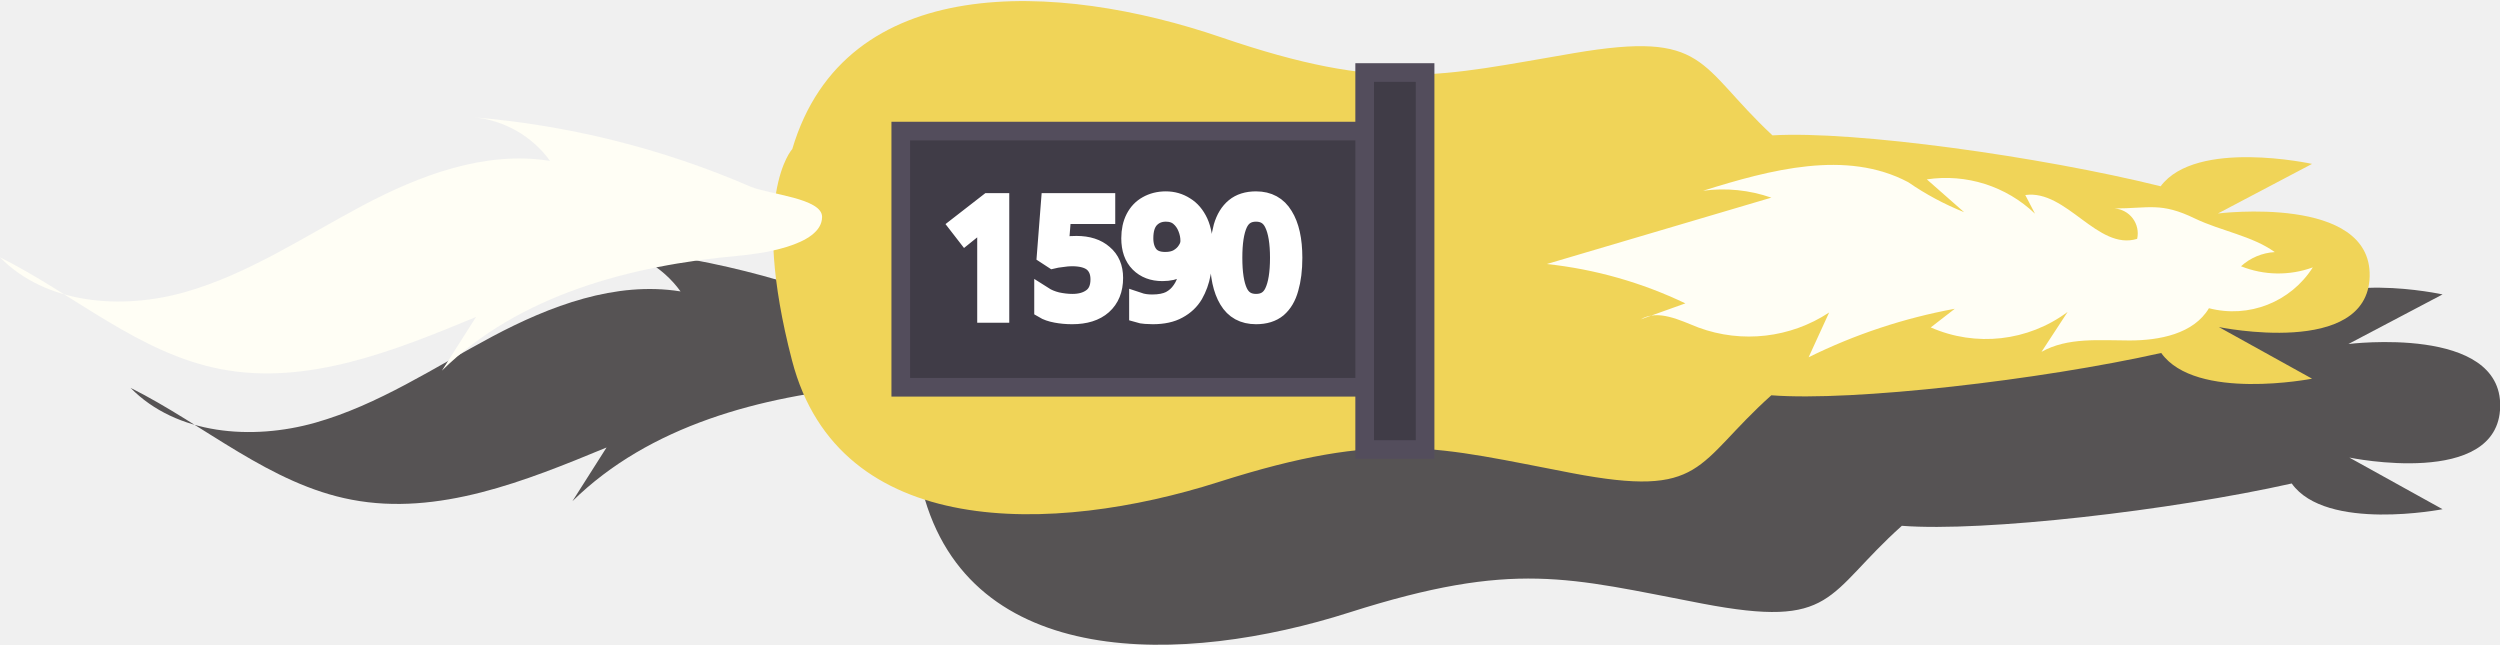
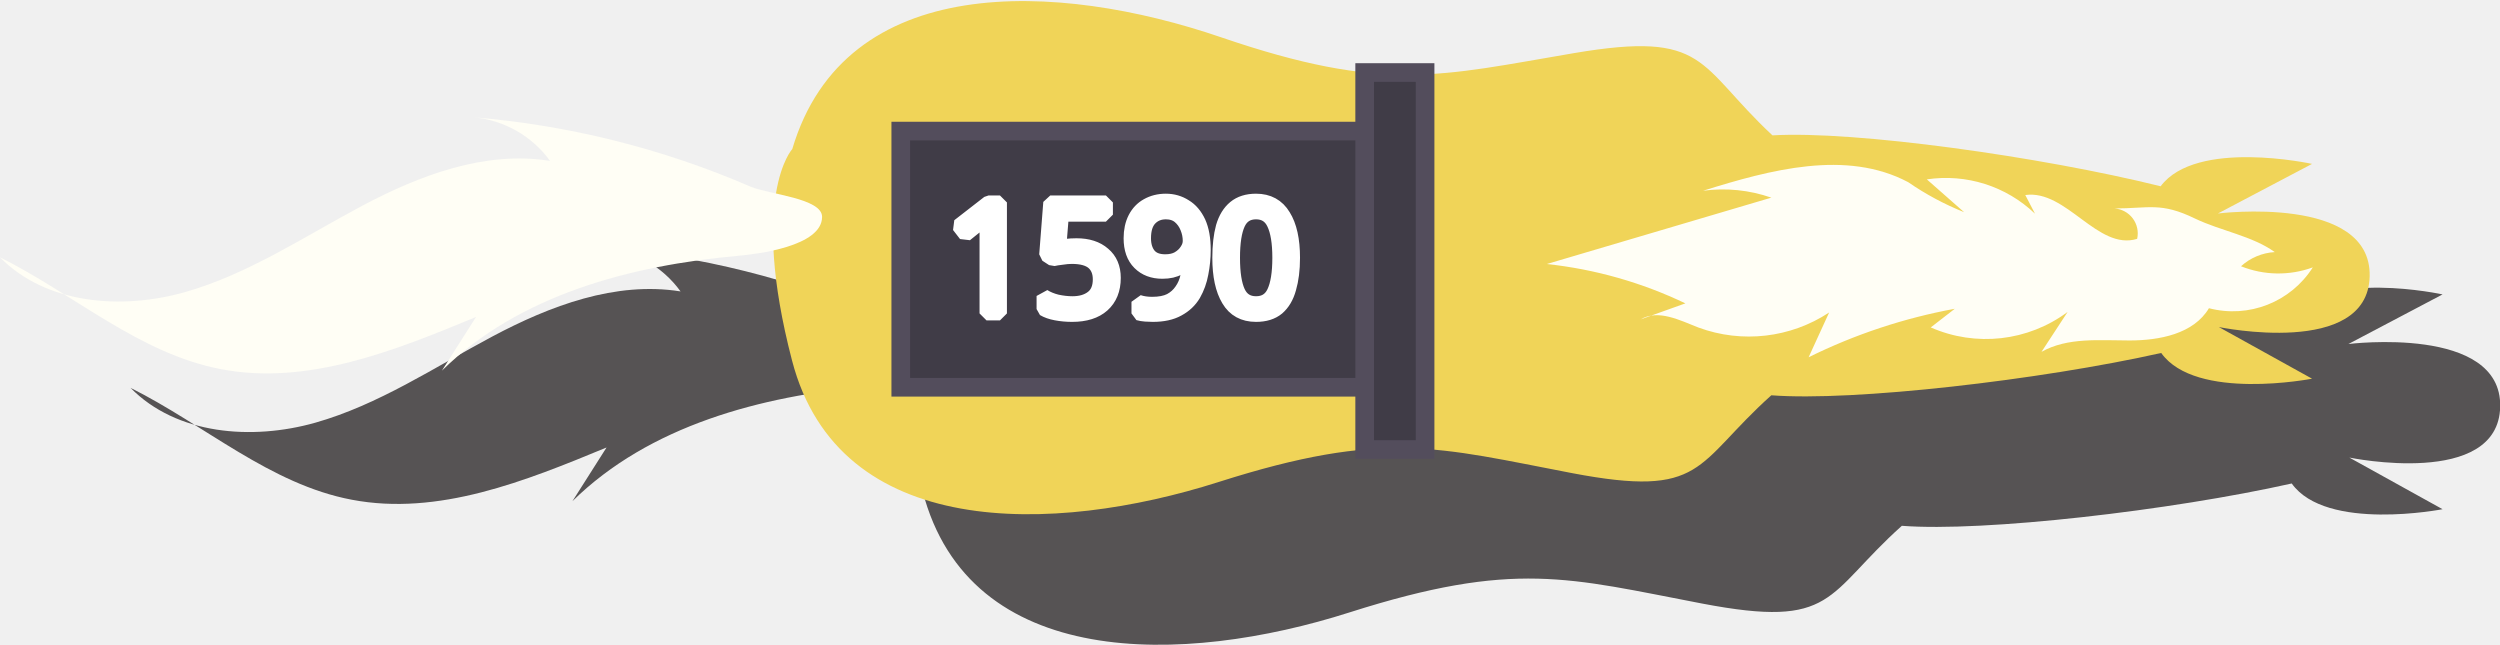
<svg xmlns="http://www.w3.org/2000/svg" viewBox="0 0 134.08 34.58">
  <defs>
-     <style>.cls-1{isolation:isolate;}.cls-2{opacity:0.75;mix-blend-mode:multiply;}.cls-3{fill:#231f20;}.cls-4{fill:#f0d458;}.cls-5{fill:#fffef5;}.cls-6{fill:#403c47;stroke:#534d5c;}.cls-6,.cls-7{stroke-miterlimit:10;}.cls-7{font-size:8.35px;fill:#fff;stroke:#fff;font-family:LetterGothicStd, Letter Gothic Std;}</style>
+     <style>.cls-1{isolation:isolate;}.cls-2{opacity:0.75;mix-blend-mode:multiply;}.cls-3{fill:#231f20;}.cls-4{fill:#f0d458;}.cls-5{fill:#fffef5;}.cls-6{fill:#403c47;stroke:#534d5c;stroke-miterlimit:10;}.cls-7{font-size:8.35px;fill:#fff;stroke:#fff;stroke-linejoin:bevel;stroke-width:0.75px;font-family:LetterGothicStd, Letter Gothic Std;}</style>
  </defs>
  <g class="cls-1">
    <g id="Layer_2" data-name="Layer 2">
      <g id="Layer_15" data-name="Layer 15">
        <g class="cls-2">
          <path class="cls-3" d="M49.48,26.34c2.51,9.65,14,9.34,22.88,6.51S84.12,31,91.29,32.37,97.87,31.9,102,28.2c4.39.34,14.44-.82,20.91-2.27,1.85,2.6,8.09,1.38,8.09,1.38l-5-2.77s8,1.66,8.09-2.73-8.14-3.36-8.14-3.36L131,15.79s-6.21-1.36-8.12,1.2c-6.43-1.59-16.46-3-20.85-2.73C98,10.47,98.6,8.63,91.41,9.85S81.26,12,72.49,9s-20.17-3.56-23,6C49.48,15,47.18,17.52,49.48,26.34Z" />
          <path class="cls-3" d="M129,20.52a2.94,2.94,0,0,0-1.81.76,5.38,5.38,0,0,0,3.85.06,5.08,5.08,0,0,1-5.57,2.19c-.82,1.38-2.66,1.73-4.26,1.73s-3.32-.18-4.72.61l1.4-2.14a7.34,7.34,0,0,1-7.34.83l1.29-1a29.89,29.89,0,0,0-7.87,2.6l1.1-2.4a7.82,7.82,0,0,1-7,.81c-1-.39-2.17-1-3.11-.44l2.4-.86a22.85,22.85,0,0,0-7.43-2.11l12-3.56a7.91,7.91,0,0,0-3.66-.37c3.61-1.13,7.68-2.22,11-.46a15.31,15.31,0,0,0,3,1.61l-2-1.76a6.91,6.91,0,0,1,5.8,1.84l-.52-1c2.21-.31,3.88,3,6,2.35a1.34,1.34,0,0,0-1.22-1.63c1.86,0,2.49-.35,4.32.54C126.12,19.39,127.79,19.65,129,20.52Z" />
          <path class="cls-3" d="M32.38,13.29a5.7,5.7,0,0,1,4.12,2.34c-3.48-.56-7,.77-10.1,2.42s-6.1,3.66-9.49,4.62S9.47,23.32,7,20.8c4,2,7.48,5.17,11.86,6,4.64.89,9.32-1,13.67-2.8L30.7,26.88c4.13-4.06,10.11-5.64,15.88-6.16,1-.09,4.51-.5,4.51-2.09,0-1-2.84-1.2-3.84-1.62A47.2,47.2,0,0,0,32.38,13.29Z" />
        </g>
        <path class="cls-4" d="M42.48,19.34c2.51,9.65,14,9.34,22.88,6.51S77.12,24,84.29,25.37,90.87,24.9,95,21.2c4.39.34,14.44-.82,20.91-2.27,1.85,2.6,8.09,1.38,8.09,1.38l-5-2.77s8,1.66,8.09-2.73-8.14-3.36-8.14-3.36L124,8.79s-6.21-1.36-8.12,1.2C109.47,8.4,99.45,7,95.06,7.26,91,3.47,91.6,1.63,84.41,2.85S74.26,5,65.49,2s-20.17-3.56-23,6C42.48,8,40.18,10.52,42.48,19.34Z" />
        <path class="cls-5" d="M122,13.52a2.94,2.94,0,0,0-1.81.76,5.38,5.38,0,0,0,3.85.06,5.08,5.08,0,0,1-5.57,2.19c-.82,1.38-2.66,1.73-4.26,1.73s-3.32-.18-4.72.61l1.4-2.14a7.34,7.34,0,0,1-7.34.83l1.29-1A29.89,29.89,0,0,0,97,19.16l1.1-2.4a7.82,7.82,0,0,1-7,.81c-1-.39-2.17-1-3.11-.44l2.4-.86a22.85,22.85,0,0,0-7.43-2.11L95,10.6a7.91,7.91,0,0,0-3.66-.37c3.61-1.13,7.68-2.22,11-.46a15.31,15.31,0,0,0,3,1.61l-2-1.76a6.91,6.91,0,0,1,5.8,1.84l-.52-1c2.21-.31,3.88,3,6,2.35a1.34,1.34,0,0,0-1.22-1.63c1.86,0,2.49-.35,4.32.54C119.12,12.39,120.79,12.65,122,13.52Z" />
        <path class="cls-5" d="M25.38,6.29A5.7,5.7,0,0,1,29.5,8.63c-3.48-.56-7,.77-10.1,2.42s-6.1,3.66-9.49,4.62S2.47,16.32,0,13.8c4,2,7.48,5.17,11.86,6,4.64.89,9.32-1,13.67-2.8L23.7,19.88c4.13-4.06,10.11-5.64,15.88-6.16,1-.09,4.51-.5,4.51-2.09,0-1-2.84-1.2-3.84-1.62A47.2,47.2,0,0,0,25.38,6.29Z" />
        <rect class="cls-6" x="48.31" y="7.03" width="27.74" height="13.74" />
        <rect class="cls-6" x="73.19" y="3.89" width="3.24" height="20.22" />
        <text class="cls-7" transform="translate(50.66 16.81)">1590</text>
      </g>
    </g>
  </g>
</svg>
